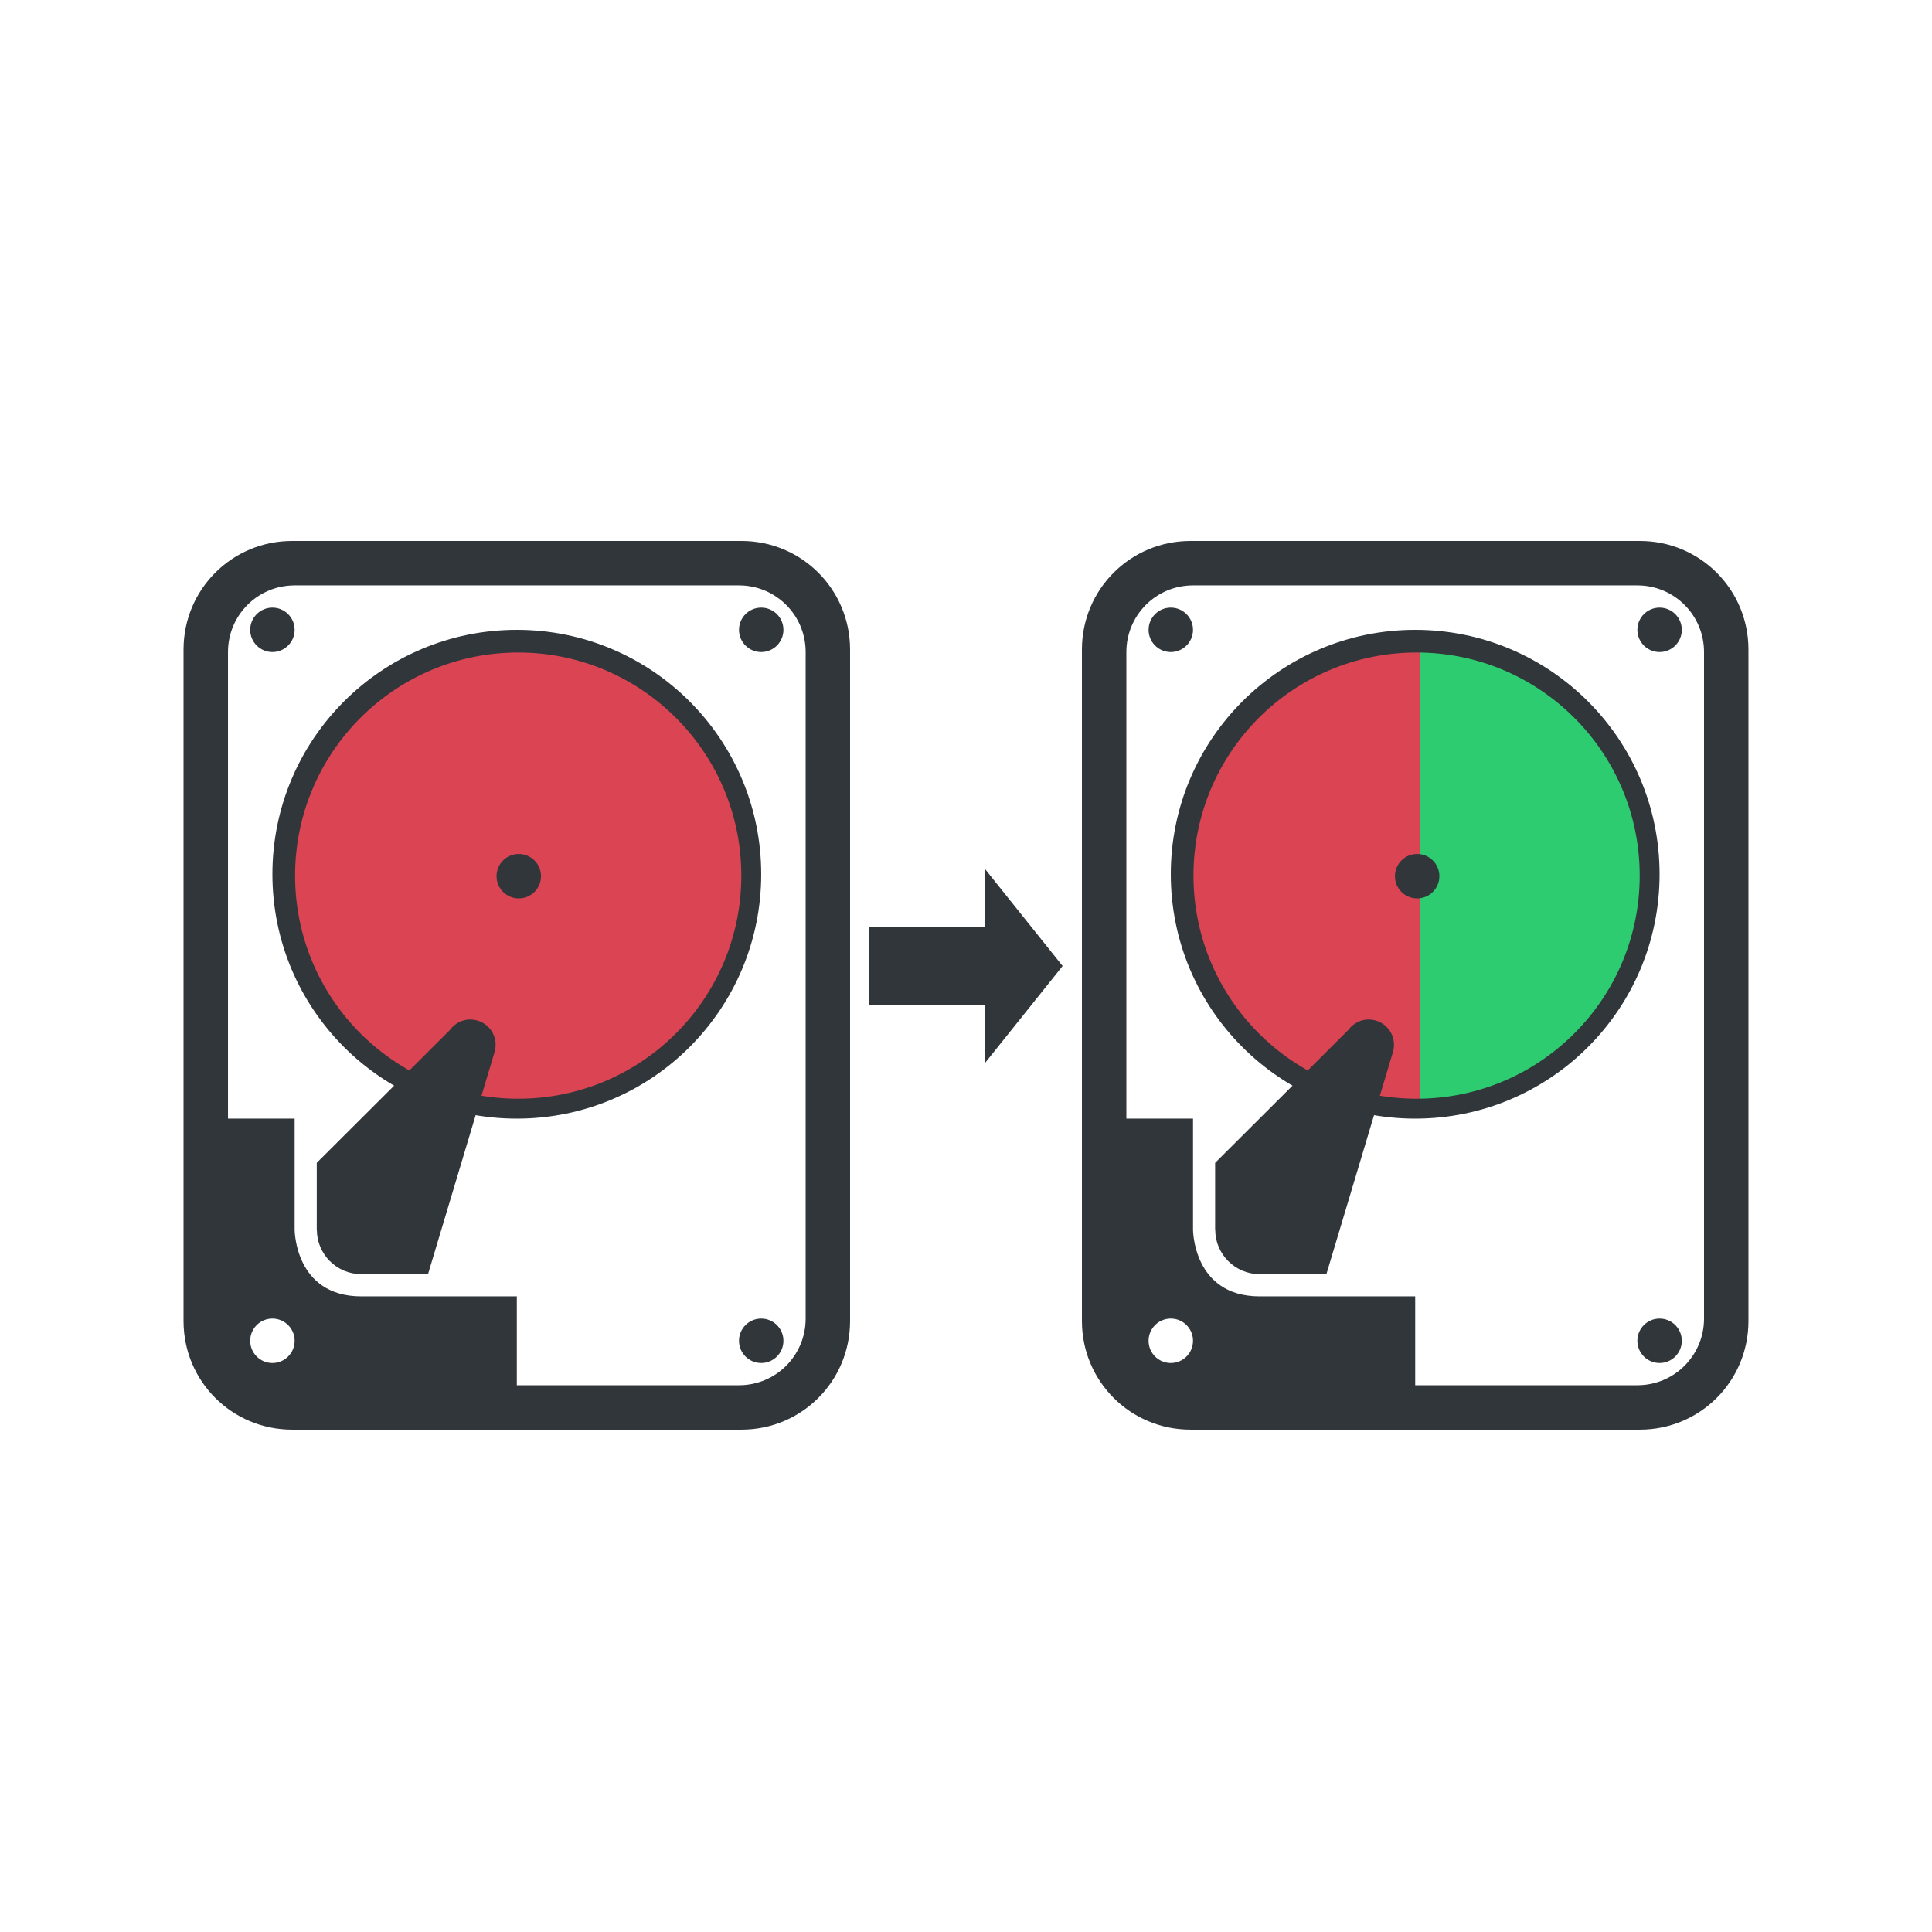
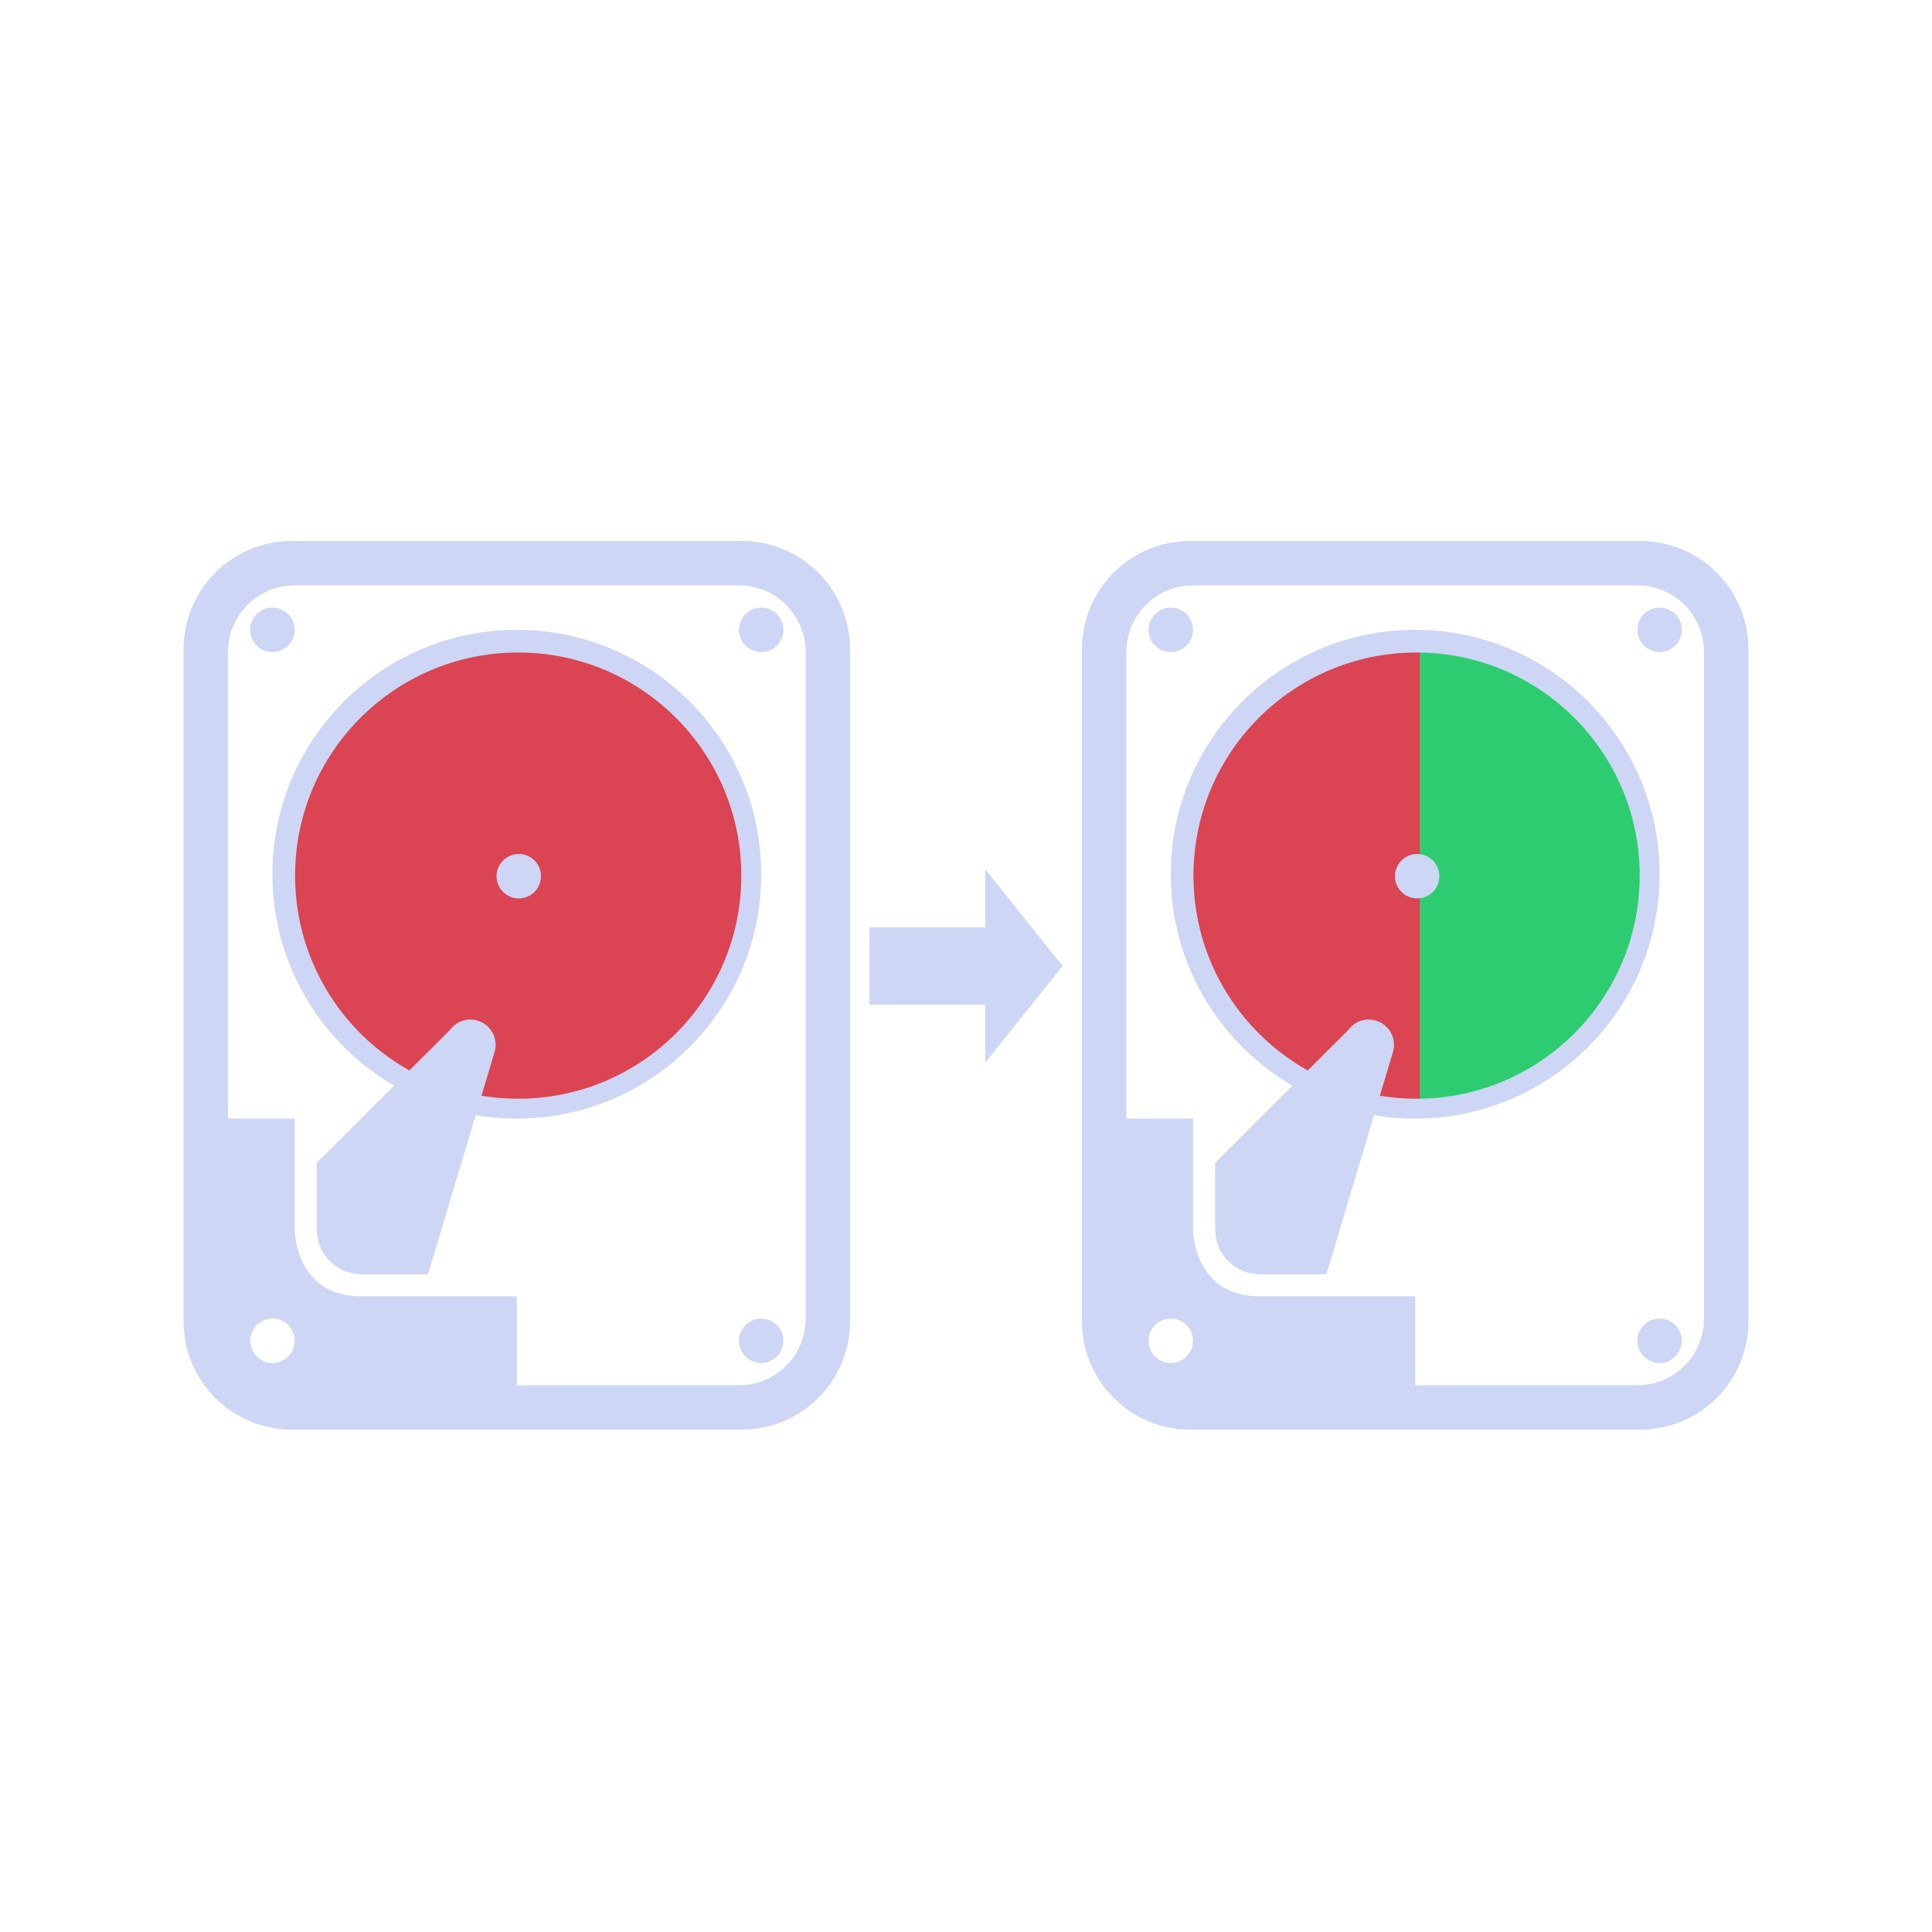
<svg xmlns="http://www.w3.org/2000/svg" width="100" height="100" viewBox="0 0 100 100" id="svg2" version="1.1">
  <defs id="defs4">
    <clipPath clipPathUnits="userSpaceOnUse" id="clipPath4376">
      <ellipse style="opacity:1;fill:#67a100;fill-opacity:1;stroke:none;stroke-width:2;stroke-miterlimit:4;stroke-dasharray:none;stroke-opacity:1" id="ellipse4378" cx="50" cy="992.862" rx="21" ry="20.5" />
    </clipPath>
    <clipPath clipPathUnits="userSpaceOnUse" id="clipPath4382">
      <ellipse style="opacity:1;fill:#67a100;fill-opacity:1;stroke:none;stroke-width:2;stroke-miterlimit:4;stroke-dasharray:none;stroke-opacity:1" id="ellipse4384" cx="50" cy="992.862" rx="21" ry="21.5" />
    </clipPath>
    <clipPath clipPathUnits="userSpaceOnUse" id="clipPath4388">
      <circle style="opacity:1;fill:#67a100;fill-opacity:1;stroke:none;stroke-width:2;stroke-miterlimit:4;stroke-dasharray:none;stroke-opacity:1" id="circle4390" cx="50" cy="992.362" r="21" />
    </clipPath>
    <clipPath clipPathUnits="userSpaceOnUse" id="clipPath4394">
      <circle style="opacity:1;fill:#67a100;fill-opacity:1;stroke:none;stroke-width:2;stroke-miterlimit:4;stroke-dasharray:none;stroke-opacity:1" id="circle4396" cx="50" cy="992.362" r="21" />
    </clipPath>
    <clipPath clipPathUnits="userSpaceOnUse" id="clipPath4376-6">
      <ellipse style="opacity:1;fill:#67a100;fill-opacity:1;stroke:none;stroke-width:2;stroke-miterlimit:4;stroke-dasharray:none;stroke-opacity:1" id="ellipse4378-8" cx="50" cy="992.862" rx="21" ry="20.5" />
    </clipPath>
    <clipPath clipPathUnits="userSpaceOnUse" id="clipPath4382-2">
      <ellipse style="opacity:1;fill:#67a100;fill-opacity:1;stroke:none;stroke-width:2;stroke-miterlimit:4;stroke-dasharray:none;stroke-opacity:1" id="ellipse4384-3" cx="50" cy="992.862" rx="21" ry="21.5" />
    </clipPath>
    <clipPath clipPathUnits="userSpaceOnUse" id="clipPath4394-6">
      <circle style="opacity:1;fill:#67a100;fill-opacity:1;stroke:none;stroke-width:2;stroke-miterlimit:4;stroke-dasharray:none;stroke-opacity:1" id="circle4396-1" cx="50" cy="992.362" r="21" />
    </clipPath>
    <clipPath clipPathUnits="userSpaceOnUse" id="clipPath4388-9">
      <circle style="opacity:1;fill:#67a100;fill-opacity:1;stroke:none;stroke-width:2;stroke-miterlimit:4;stroke-dasharray:none;stroke-opacity:1" id="circle4390-9" cx="50" cy="992.362" r="21" />
    </clipPath>
    <clipPath clipPathUnits="userSpaceOnUse" id="clipPath4382-6">
      <ellipse style="opacity:1;fill:#67a100;fill-opacity:1;stroke:none;stroke-width:2;stroke-miterlimit:4;stroke-dasharray:none;stroke-opacity:1" id="ellipse4384-7" cx="50" cy="992.862" rx="21" ry="21.5" />
    </clipPath>
    <clipPath clipPathUnits="userSpaceOnUse" id="clipPath4394-1">
      <circle style="opacity:1;fill:#67a100;fill-opacity:1;stroke:none;stroke-width:2;stroke-miterlimit:4;stroke-dasharray:none;stroke-opacity:1" id="circle4396-7" cx="50" cy="992.362" r="21" />
    </clipPath>
    <clipPath clipPathUnits="userSpaceOnUse" id="clipPath4388-6">
      <circle style="opacity:1;fill:#67a100;fill-opacity:1;stroke:none;stroke-width:2;stroke-miterlimit:4;stroke-dasharray:none;stroke-opacity:1" id="circle4390-1" cx="50" cy="992.362" r="21" />
    </clipPath>
    <clipPath clipPathUnits="userSpaceOnUse" id="clipPath4376-1">
      <ellipse style="opacity:1;fill:#67a100;fill-opacity:1;stroke:none;stroke-width:2;stroke-miterlimit:4;stroke-dasharray:none;stroke-opacity:1" id="ellipse4378-3" cx="50" cy="992.862" rx="21" ry="20.5" />
    </clipPath>
    <clipPath clipPathUnits="userSpaceOnUse" id="clipPath4955">
      <rect style="opacity:1;fill:#f33600;fill-opacity:1;stroke:none;stroke-width:2.8;stroke-linejoin:round;stroke-miterlimit:4;stroke-dasharray:none;stroke-opacity:1" id="rect4957" width="60" height="25" x="20" y="990.362" ry="3" />
    </clipPath>
    <clipPath clipPathUnits="userSpaceOnUse" id="clipPath4962">
      <circle style="opacity:1;fill:#f33600;fill-opacity:1;stroke:none;stroke-width:2.8;stroke-linejoin:round;stroke-miterlimit:4;stroke-dasharray:none;stroke-opacity:1" id="circle4964" cx="50" cy="44" r="15" />
    </clipPath>
  </defs>
  <g id="layer1" transform="translate(0,-952.3622)">
    <path style="fill:none;fill-rule:evenodd;stroke:#000000;stroke-width:1px;stroke-linecap:butt;stroke-linejoin:miter;stroke-opacity:1" d="m -600,752.362 0,0" id="path4763" />
    <g id="g4568" transform="matrix(0.7855012,0,0,0.7937203,-5.340306,202.8818)">
      <ellipse ry="14.729" rx="15.005" cy="1001.231" cx="40.88" id="path4971-1" style="opacity:1;fill:#da4453;fill-opacity:1;stroke:none;stroke-width:2.8;stroke-linejoin:round;stroke-miterlimit:4;stroke-dasharray:none;stroke-opacity:1" />
-       <path style="opacity:1;fill:#31363b;fill-opacity:1;stroke:none;stroke-width:2;stroke-miterlimit:4;stroke-dasharray:none;stroke-opacity:1" d="m 40.853,985.335 a 16.104,15.938 0 0 0 -16.104,15.937 16.104,15.938 0 0 0 16.104,15.938 16.104,15.938 0 0 0 16.104,-15.938 16.104,15.938 0 0 0 -16.104,-15.937 z m 0.092,1.479 a 14.702,14.549 0 0 1 14.702,14.549 14.702,14.549 0 0 1 -14.702,14.549 14.702,14.549 0 0 1 -14.702,-14.549 14.702,14.549 0 0 1 14.702,-14.549 z" id="path4205-5-8-4" />
-       <path id="rect4196-3-2-6" d="m 26.047,979.539 c -3.964,0 -7.154,3.158 -7.154,7.08 l 0,43.794 c 0,3.923 3.191,7.08 7.154,7.08 l 29.612,0 c 3.964,0 7.154,-3.158 7.154,-7.08 l 0,-43.794 c 0,-3.923 -3.191,-7.08 -7.154,-7.08 l -29.612,0 z m 0.166,2.898 29.281,0 c 2.433,0 4.392,1.939 4.392,4.347 l 0,43.466 c 0,2.408 -1.959,4.347 -4.392,4.347 l -14.64,0 0,-5.796 -4.392,0 -5.856,0 c -4.392,0 -4.392,-4.347 -4.392,-4.347 l 0,-7.244 -1.464,0 -2.928,0 0,-30.426 c 0,-2.408 1.959,-4.347 4.392,-4.347 z M 24.749,1030.25 a 1.464,1.449 0 0 1 1.464,1.449 1.464,1.449 0 0 1 -1.464,1.449 1.464,1.449 0 0 1 -1.464,-1.449 1.464,1.449 0 0 1 1.464,-1.449 z" style="opacity:1;fill:#31363b;fill-opacity:1;stroke:none;stroke-width:2;stroke-miterlimit:4;stroke-dasharray:none;stroke-opacity:1" />
-       <ellipse ry="1.449" rx="1.464" cy="985.335" cx="24.749" id="path4212-4-9-5" style="opacity:1;fill:#31363b;fill-opacity:1;stroke:none;stroke-width:2;stroke-miterlimit:4;stroke-dasharray:none;stroke-opacity:1" />
-       <ellipse ry="1.449" rx="1.464" cy="985.335" cx="56.958" id="path4214-4-5-2" style="opacity:1;fill:#31363b;fill-opacity:1;stroke:none;stroke-width:2;stroke-miterlimit:4;stroke-dasharray:none;stroke-opacity:1" />
-       <ellipse ry="1.449" rx="1.464" cy="1001.401" cx="40.983" id="path4216-6-6-3" style="opacity:1;fill:#31363b;fill-opacity:1;stroke:none;stroke-width:2;stroke-miterlimit:4;stroke-dasharray:none;stroke-opacity:1" />
-       <path id="path4224-1-5-6" d="m 37.799,1010.744 a 1.66,1.643 0 0 0 -1.344,0.676 l -8.784,8.673 0,2.917 0,1.449 0.006,0 a 2.928,2.898 0 0 0 2.922,2.892 l 0,0.01 1.464,0 2.937,0 4.389,-14.495 -0.003,0 a 1.66,1.643 0 0 0 0.071,-0.475 1.66,1.643 0 0 0 -1.658,-1.641 z" style="opacity:1;fill:#31363b;fill-opacity:1;stroke:none;stroke-width:2;stroke-miterlimit:4;stroke-dasharray:none;stroke-opacity:1" />
-       <ellipse ry="1.449" rx="1.464" cy="1031.699" cx="56.958" id="path4231-2-9-5" style="opacity:1;fill:#31363b;fill-opacity:1;stroke:none;stroke-width:2;stroke-miterlimit:4;stroke-dasharray:none;stroke-opacity:1" />
+       <path style="opacity:1;fill:#cdd6f4;fill-opacity:1;stroke:none;stroke-width:2;stroke-miterlimit:4;stroke-dasharray:none;stroke-opacity:1" d="m 40.853,985.335 a 16.104,15.938 0 0 0 -16.104,15.937 16.104,15.938 0 0 0 16.104,15.938 16.104,15.938 0 0 0 16.104,-15.938 16.104,15.938 0 0 0 -16.104,-15.937 z m 0.092,1.479 a 14.702,14.549 0 0 1 14.702,14.549 14.702,14.549 0 0 1 -14.702,14.549 14.702,14.549 0 0 1 -14.702,-14.549 14.702,14.549 0 0 1 14.702,-14.549 z" id="path4205-5-8-4" />
+       <path id="rect4196-3-2-6" d="m 26.047,979.539 c -3.964,0 -7.154,3.158 -7.154,7.08 l 0,43.794 c 0,3.923 3.191,7.08 7.154,7.08 l 29.612,0 c 3.964,0 7.154,-3.158 7.154,-7.08 l 0,-43.794 c 0,-3.923 -3.191,-7.08 -7.154,-7.08 l -29.612,0 z m 0.166,2.898 29.281,0 c 2.433,0 4.392,1.939 4.392,4.347 l 0,43.466 c 0,2.408 -1.959,4.347 -4.392,4.347 l -14.64,0 0,-5.796 -4.392,0 -5.856,0 c -4.392,0 -4.392,-4.347 -4.392,-4.347 l 0,-7.244 -1.464,0 -2.928,0 0,-30.426 c 0,-2.408 1.959,-4.347 4.392,-4.347 z M 24.749,1030.25 a 1.464,1.449 0 0 1 1.464,1.449 1.464,1.449 0 0 1 -1.464,1.449 1.464,1.449 0 0 1 -1.464,-1.449 1.464,1.449 0 0 1 1.464,-1.449 z" style="opacity:1;fill:#cdd6f4;fill-opacity:1;stroke:none;stroke-width:2;stroke-miterlimit:4;stroke-dasharray:none;stroke-opacity:1" />
+       <ellipse ry="1.449" rx="1.464" cy="985.335" cx="24.749" id="path4212-4-9-5" style="opacity:1;fill:#cdd6f4;fill-opacity:1;stroke:none;stroke-width:2;stroke-miterlimit:4;stroke-dasharray:none;stroke-opacity:1" />
+       <ellipse ry="1.449" rx="1.464" cy="985.335" cx="56.958" id="path4214-4-5-2" style="opacity:1;fill:#cdd6f4;fill-opacity:1;stroke:none;stroke-width:2;stroke-miterlimit:4;stroke-dasharray:none;stroke-opacity:1" />
+       <ellipse ry="1.449" rx="1.464" cy="1001.401" cx="40.983" id="path4216-6-6-3" style="opacity:1;fill:#cdd6f4;fill-opacity:1;stroke:none;stroke-width:2;stroke-miterlimit:4;stroke-dasharray:none;stroke-opacity:1" />
+       <path id="path4224-1-5-6" d="m 37.799,1010.744 a 1.66,1.643 0 0 0 -1.344,0.676 l -8.784,8.673 0,2.917 0,1.449 0.006,0 a 2.928,2.898 0 0 0 2.922,2.892 l 0,0.01 1.464,0 2.937,0 4.389,-14.495 -0.003,0 a 1.66,1.643 0 0 0 0.071,-0.475 1.66,1.643 0 0 0 -1.658,-1.641 z" style="opacity:1;fill:#cdd6f4;fill-opacity:1;stroke:none;stroke-width:2;stroke-miterlimit:4;stroke-dasharray:none;stroke-opacity:1" />
+       <ellipse ry="1.449" rx="1.464" cy="1031.699" cx="56.958" id="path4231-2-9-5" style="opacity:1;fill:#cdd6f4;fill-opacity:1;stroke:none;stroke-width:2;stroke-miterlimit:4;stroke-dasharray:none;stroke-opacity:1" />
    </g>
    <path style="opacity:1;fill:#da4453;fill-opacity:1;stroke:none;stroke-width:2.8;stroke-linejoin:round;stroke-miterlimit:4;stroke-dasharray:none;stroke-opacity:1" d="m 74,1009.362 c -7.083,0 -12.825,-5.234 -12.825,-11.691 1e-5,-6.456 5.742,-11.69 12.825,-11.69 0,7.473 0,10.473 0,23.381 z" id="path4971-1-6-8" />
    <g id="g4568-5" transform="matrix(0.7855012,0,0,0.7937203,41.1597,202.8818)">
      <path style="opacity:1;fill:#2ecc71;fill-opacity:1;stroke:none;stroke-width:2.8;stroke-linejoin:round;stroke-miterlimit:4;stroke-dasharray:none;stroke-opacity:1" d="m 41.152,1015.96 c 8.287,0 15.005,-6.594 15.005,-14.729 -1.1e-5,-8.134 -6.718,-14.729 -15.005,-14.729 0,9.415 0,13.195 0,29.458 z" id="path4971-1-6" />
-       <path style="opacity:1;fill:#31363b;fill-opacity:1;stroke:none;stroke-width:2;stroke-miterlimit:4;stroke-dasharray:none;stroke-opacity:1" d="m 40.853,985.335 a 16.104,15.938 0 0 0 -16.104,15.937 16.104,15.938 0 0 0 16.104,15.938 16.104,15.938 0 0 0 16.104,-15.938 16.104,15.938 0 0 0 -16.104,-15.937 z m 0.092,1.479 a 14.702,14.549 0 0 1 14.702,14.549 14.702,14.549 0 0 1 -14.702,14.549 14.702,14.549 0 0 1 -14.702,-14.549 14.702,14.549 0 0 1 14.702,-14.549 z" id="path4205-5-8-4-1" />
-       <path id="rect4196-3-2-6-3" d="m 26.047,979.539 c -3.964,0 -7.154,3.158 -7.154,7.08 l 0,43.794 c 0,3.923 3.191,7.08 7.154,7.08 l 29.612,0 c 3.964,0 7.154,-3.158 7.154,-7.08 l 0,-43.794 c 0,-3.923 -3.191,-7.08 -7.154,-7.08 l -29.612,0 z m 0.166,2.898 29.281,0 c 2.433,0 4.392,1.939 4.392,4.347 l 0,43.466 c 0,2.408 -1.959,4.347 -4.392,4.347 l -14.64,0 0,-5.796 -4.392,0 -5.856,0 c -4.392,0 -4.392,-4.347 -4.392,-4.347 l 0,-7.244 -1.464,0 -2.928,0 0,-30.426 c 0,-2.408 1.959,-4.347 4.392,-4.347 z M 24.749,1030.25 a 1.464,1.449 0 0 1 1.464,1.449 1.464,1.449 0 0 1 -1.464,1.449 1.464,1.449 0 0 1 -1.464,-1.449 1.464,1.449 0 0 1 1.464,-1.449 z" style="opacity:1;fill:#31363b;fill-opacity:1;stroke:none;stroke-width:2;stroke-miterlimit:4;stroke-dasharray:none;stroke-opacity:1" />
-       <ellipse ry="1.449" rx="1.464" cy="985.335" cx="24.749" id="path4212-4-9-5-9" style="opacity:1;fill:#31363b;fill-opacity:1;stroke:none;stroke-width:2;stroke-miterlimit:4;stroke-dasharray:none;stroke-opacity:1" />
-       <ellipse ry="1.449" rx="1.464" cy="985.335" cx="56.958" id="path4214-4-5-2-6" style="opacity:1;fill:#31363b;fill-opacity:1;stroke:none;stroke-width:2;stroke-miterlimit:4;stroke-dasharray:none;stroke-opacity:1" />
-       <ellipse ry="1.449" rx="1.464" cy="1001.401" cx="40.983" id="path4216-6-6-3-3" style="opacity:1;fill:#31363b;fill-opacity:1;stroke:none;stroke-width:2;stroke-miterlimit:4;stroke-dasharray:none;stroke-opacity:1" />
-       <path id="path4224-1-5-6-7" d="m 37.799,1010.744 a 1.66,1.643 0 0 0 -1.344,0.676 l -8.784,8.673 0,2.917 0,1.449 0.006,0 a 2.928,2.898 0 0 0 2.922,2.892 l 0,0.01 1.464,0 2.937,0 4.389,-14.495 -0.003,0 a 1.66,1.643 0 0 0 0.071,-0.475 1.66,1.643 0 0 0 -1.658,-1.641 z" style="opacity:1;fill:#31363b;fill-opacity:1;stroke:none;stroke-width:2;stroke-miterlimit:4;stroke-dasharray:none;stroke-opacity:1" />
-       <ellipse ry="1.449" rx="1.464" cy="1031.699" cx="56.958" id="path4231-2-9-5-0" style="opacity:1;fill:#31363b;fill-opacity:1;stroke:none;stroke-width:2;stroke-miterlimit:4;stroke-dasharray:none;stroke-opacity:1" />
+       <path style="opacity:1;fill:#cdd6f4;fill-opacity:1;stroke:none;stroke-width:2;stroke-miterlimit:4;stroke-dasharray:none;stroke-opacity:1" d="m 40.853,985.335 a 16.104,15.938 0 0 0 -16.104,15.937 16.104,15.938 0 0 0 16.104,15.938 16.104,15.938 0 0 0 16.104,-15.938 16.104,15.938 0 0 0 -16.104,-15.937 z m 0.092,1.479 a 14.702,14.549 0 0 1 14.702,14.549 14.702,14.549 0 0 1 -14.702,14.549 14.702,14.549 0 0 1 -14.702,-14.549 14.702,14.549 0 0 1 14.702,-14.549 z" id="path4205-5-8-4-1" />
+       <path id="rect4196-3-2-6-3" d="m 26.047,979.539 c -3.964,0 -7.154,3.158 -7.154,7.08 l 0,43.794 c 0,3.923 3.191,7.08 7.154,7.08 l 29.612,0 c 3.964,0 7.154,-3.158 7.154,-7.08 l 0,-43.794 c 0,-3.923 -3.191,-7.08 -7.154,-7.08 l -29.612,0 z m 0.166,2.898 29.281,0 c 2.433,0 4.392,1.939 4.392,4.347 l 0,43.466 c 0,2.408 -1.959,4.347 -4.392,4.347 l -14.64,0 0,-5.796 -4.392,0 -5.856,0 c -4.392,0 -4.392,-4.347 -4.392,-4.347 l 0,-7.244 -1.464,0 -2.928,0 0,-30.426 c 0,-2.408 1.959,-4.347 4.392,-4.347 z M 24.749,1030.25 a 1.464,1.449 0 0 1 1.464,1.449 1.464,1.449 0 0 1 -1.464,1.449 1.464,1.449 0 0 1 -1.464,-1.449 1.464,1.449 0 0 1 1.464,-1.449 z" style="opacity:1;fill:#cdd6f4;fill-opacity:1;stroke:none;stroke-width:2;stroke-miterlimit:4;stroke-dasharray:none;stroke-opacity:1" />
+       <ellipse ry="1.449" rx="1.464" cy="985.335" cx="24.749" id="path4212-4-9-5-9" style="opacity:1;fill:#cdd6f4;fill-opacity:1;stroke:none;stroke-width:2;stroke-miterlimit:4;stroke-dasharray:none;stroke-opacity:1" />
+       <ellipse ry="1.449" rx="1.464" cy="985.335" cx="56.958" id="path4214-4-5-2-6" style="opacity:1;fill:#cdd6f4;fill-opacity:1;stroke:none;stroke-width:2;stroke-miterlimit:4;stroke-dasharray:none;stroke-opacity:1" />
+       <ellipse ry="1.449" rx="1.464" cy="1001.401" cx="40.983" id="path4216-6-6-3-3" style="opacity:1;fill:#cdd6f4;fill-opacity:1;stroke:none;stroke-width:2;stroke-miterlimit:4;stroke-dasharray:none;stroke-opacity:1" />
+       <path id="path4224-1-5-6-7" d="m 37.799,1010.744 a 1.66,1.643 0 0 0 -1.344,0.676 l -8.784,8.673 0,2.917 0,1.449 0.006,0 a 2.928,2.898 0 0 0 2.922,2.892 l 0,0.01 1.464,0 2.937,0 4.389,-14.495 -0.003,0 a 1.66,1.643 0 0 0 0.071,-0.475 1.66,1.643 0 0 0 -1.658,-1.641 z" style="opacity:1;fill:#cdd6f4;fill-opacity:1;stroke:none;stroke-width:2;stroke-miterlimit:4;stroke-dasharray:none;stroke-opacity:1" />
+       <ellipse ry="1.449" rx="1.464" cy="1031.699" cx="56.958" id="path4231-2-9-5-0" style="opacity:1;fill:#cdd6f4;fill-opacity:1;stroke:none;stroke-width:2;stroke-miterlimit:4;stroke-dasharray:none;stroke-opacity:1" />
    </g>
-     <path style="fill:#31363b;fill-rule:evenodd;stroke:none;stroke-width:1px;stroke-linecap:butt;stroke-linejoin:miter;stroke-opacity:1;fill-opacity:1" d="m 55,1002.362 -4,-5 0,3 -6,0 0,4 6,0 0,3 z" id="path4542" />
+     <path style="fill:#cdd6f4;fill-rule:evenodd;stroke:none;stroke-width:1px;stroke-linecap:butt;stroke-linejoin:miter;stroke-opacity:1;fill-opacity:1" d="m 55,1002.362 -4,-5 0,3 -6,0 0,4 6,0 0,3 z" id="path4542" />
  </g>
</svg>
